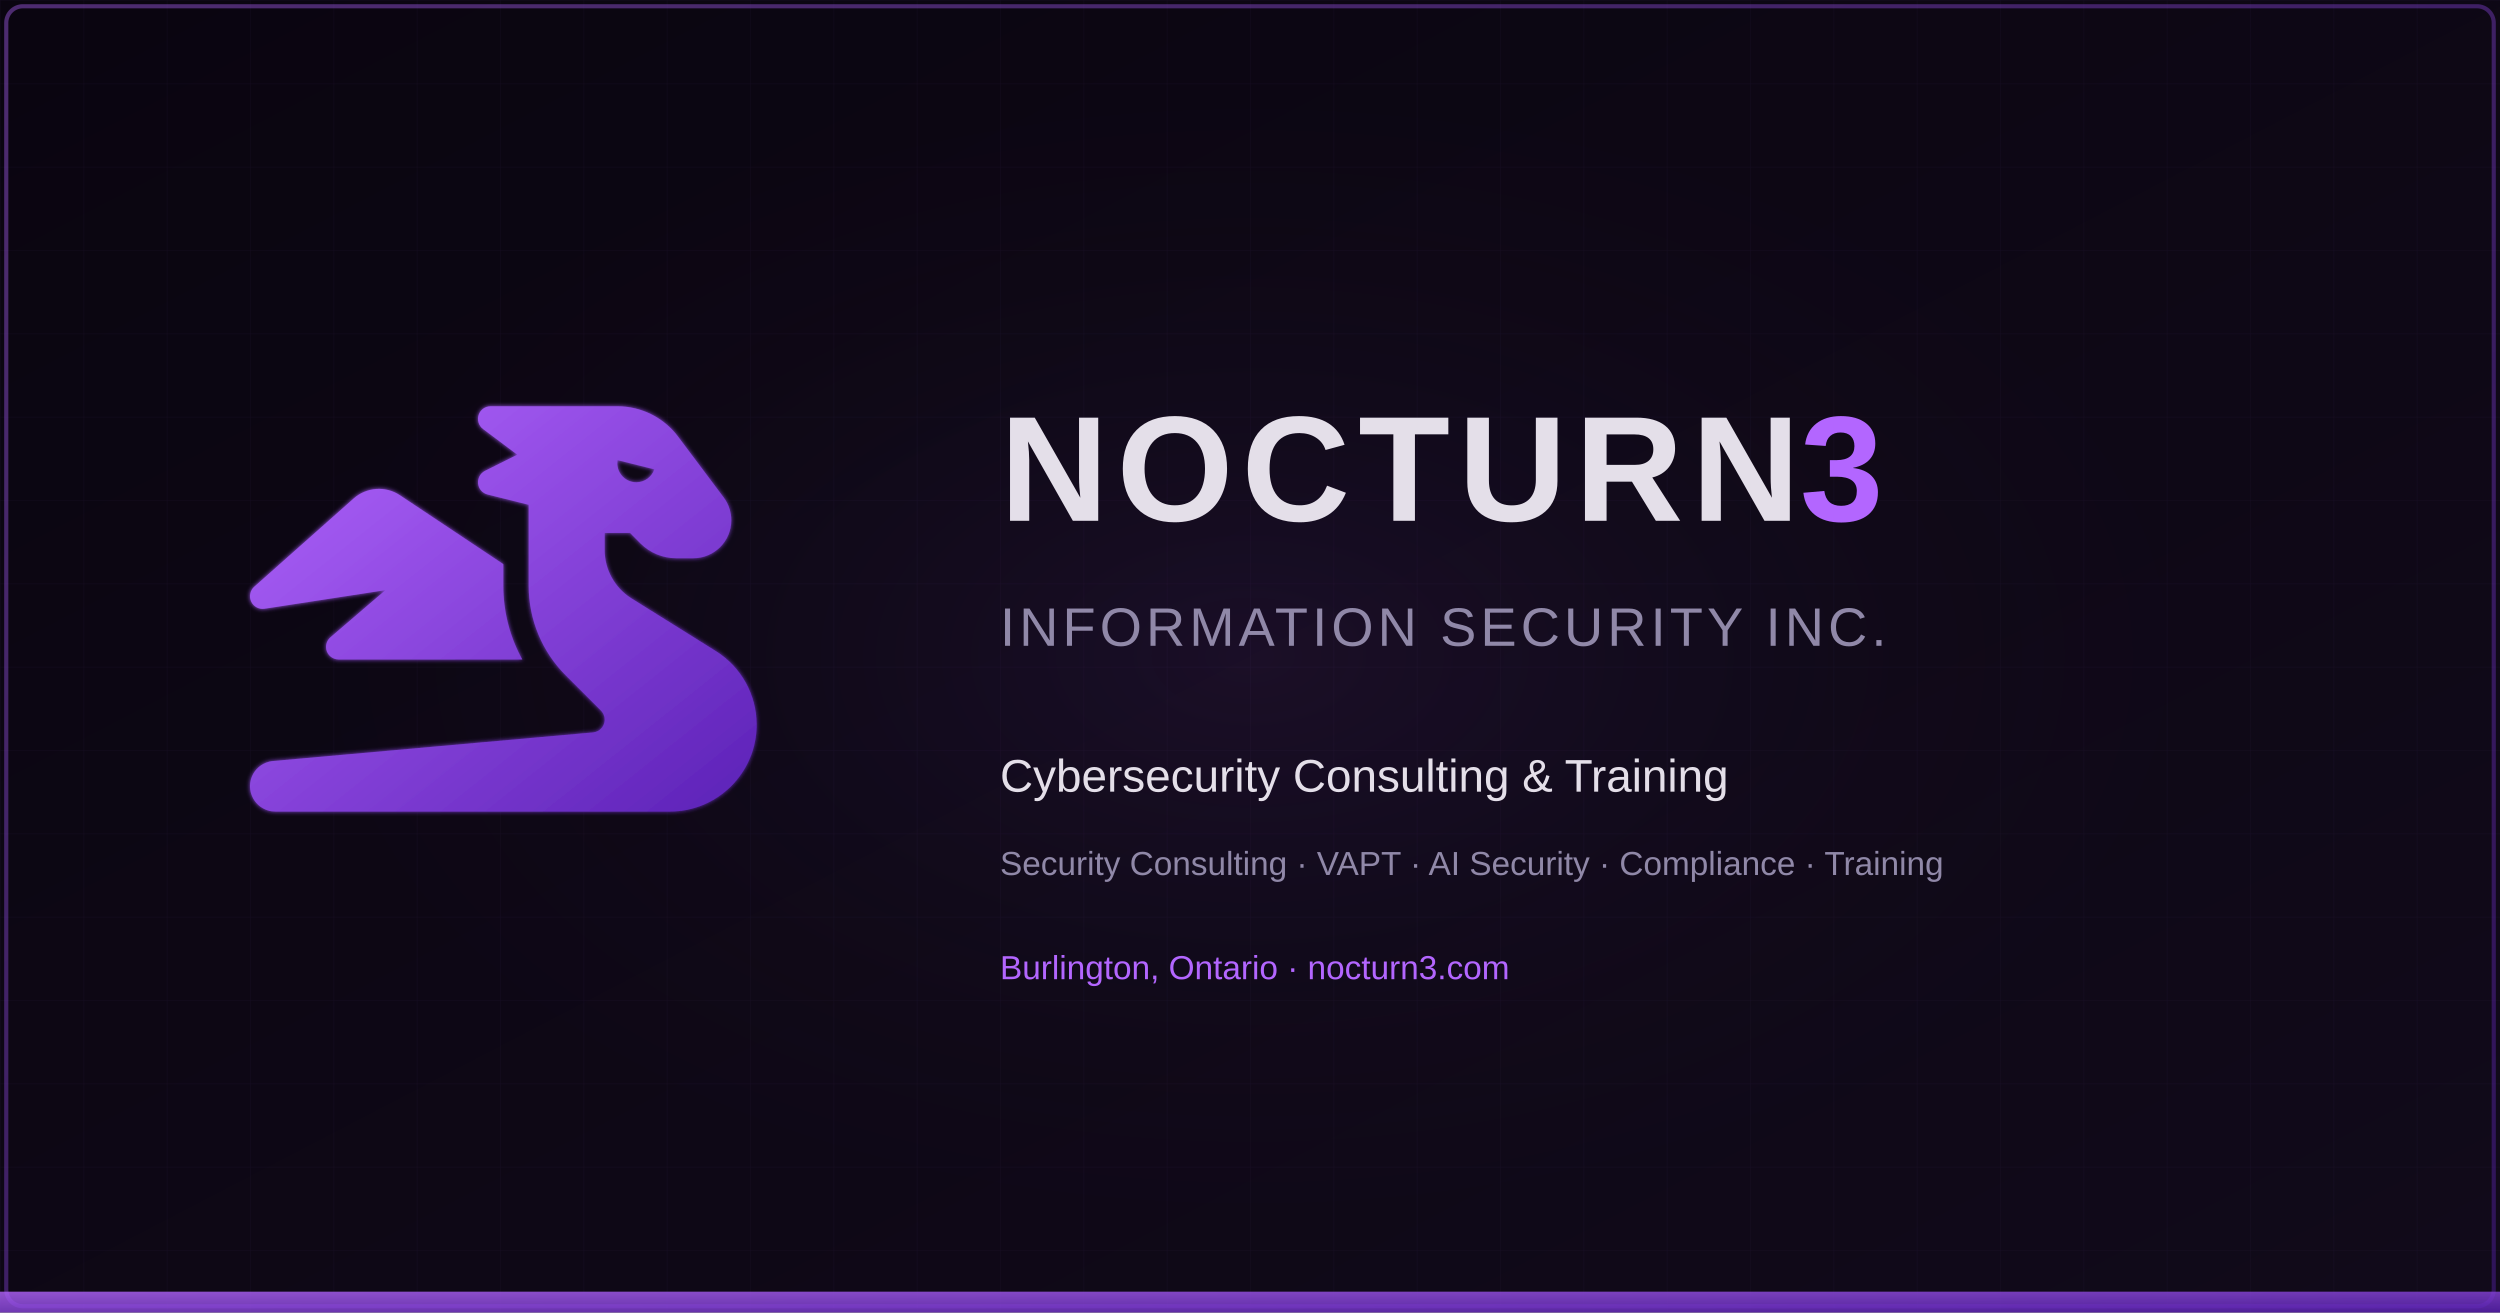
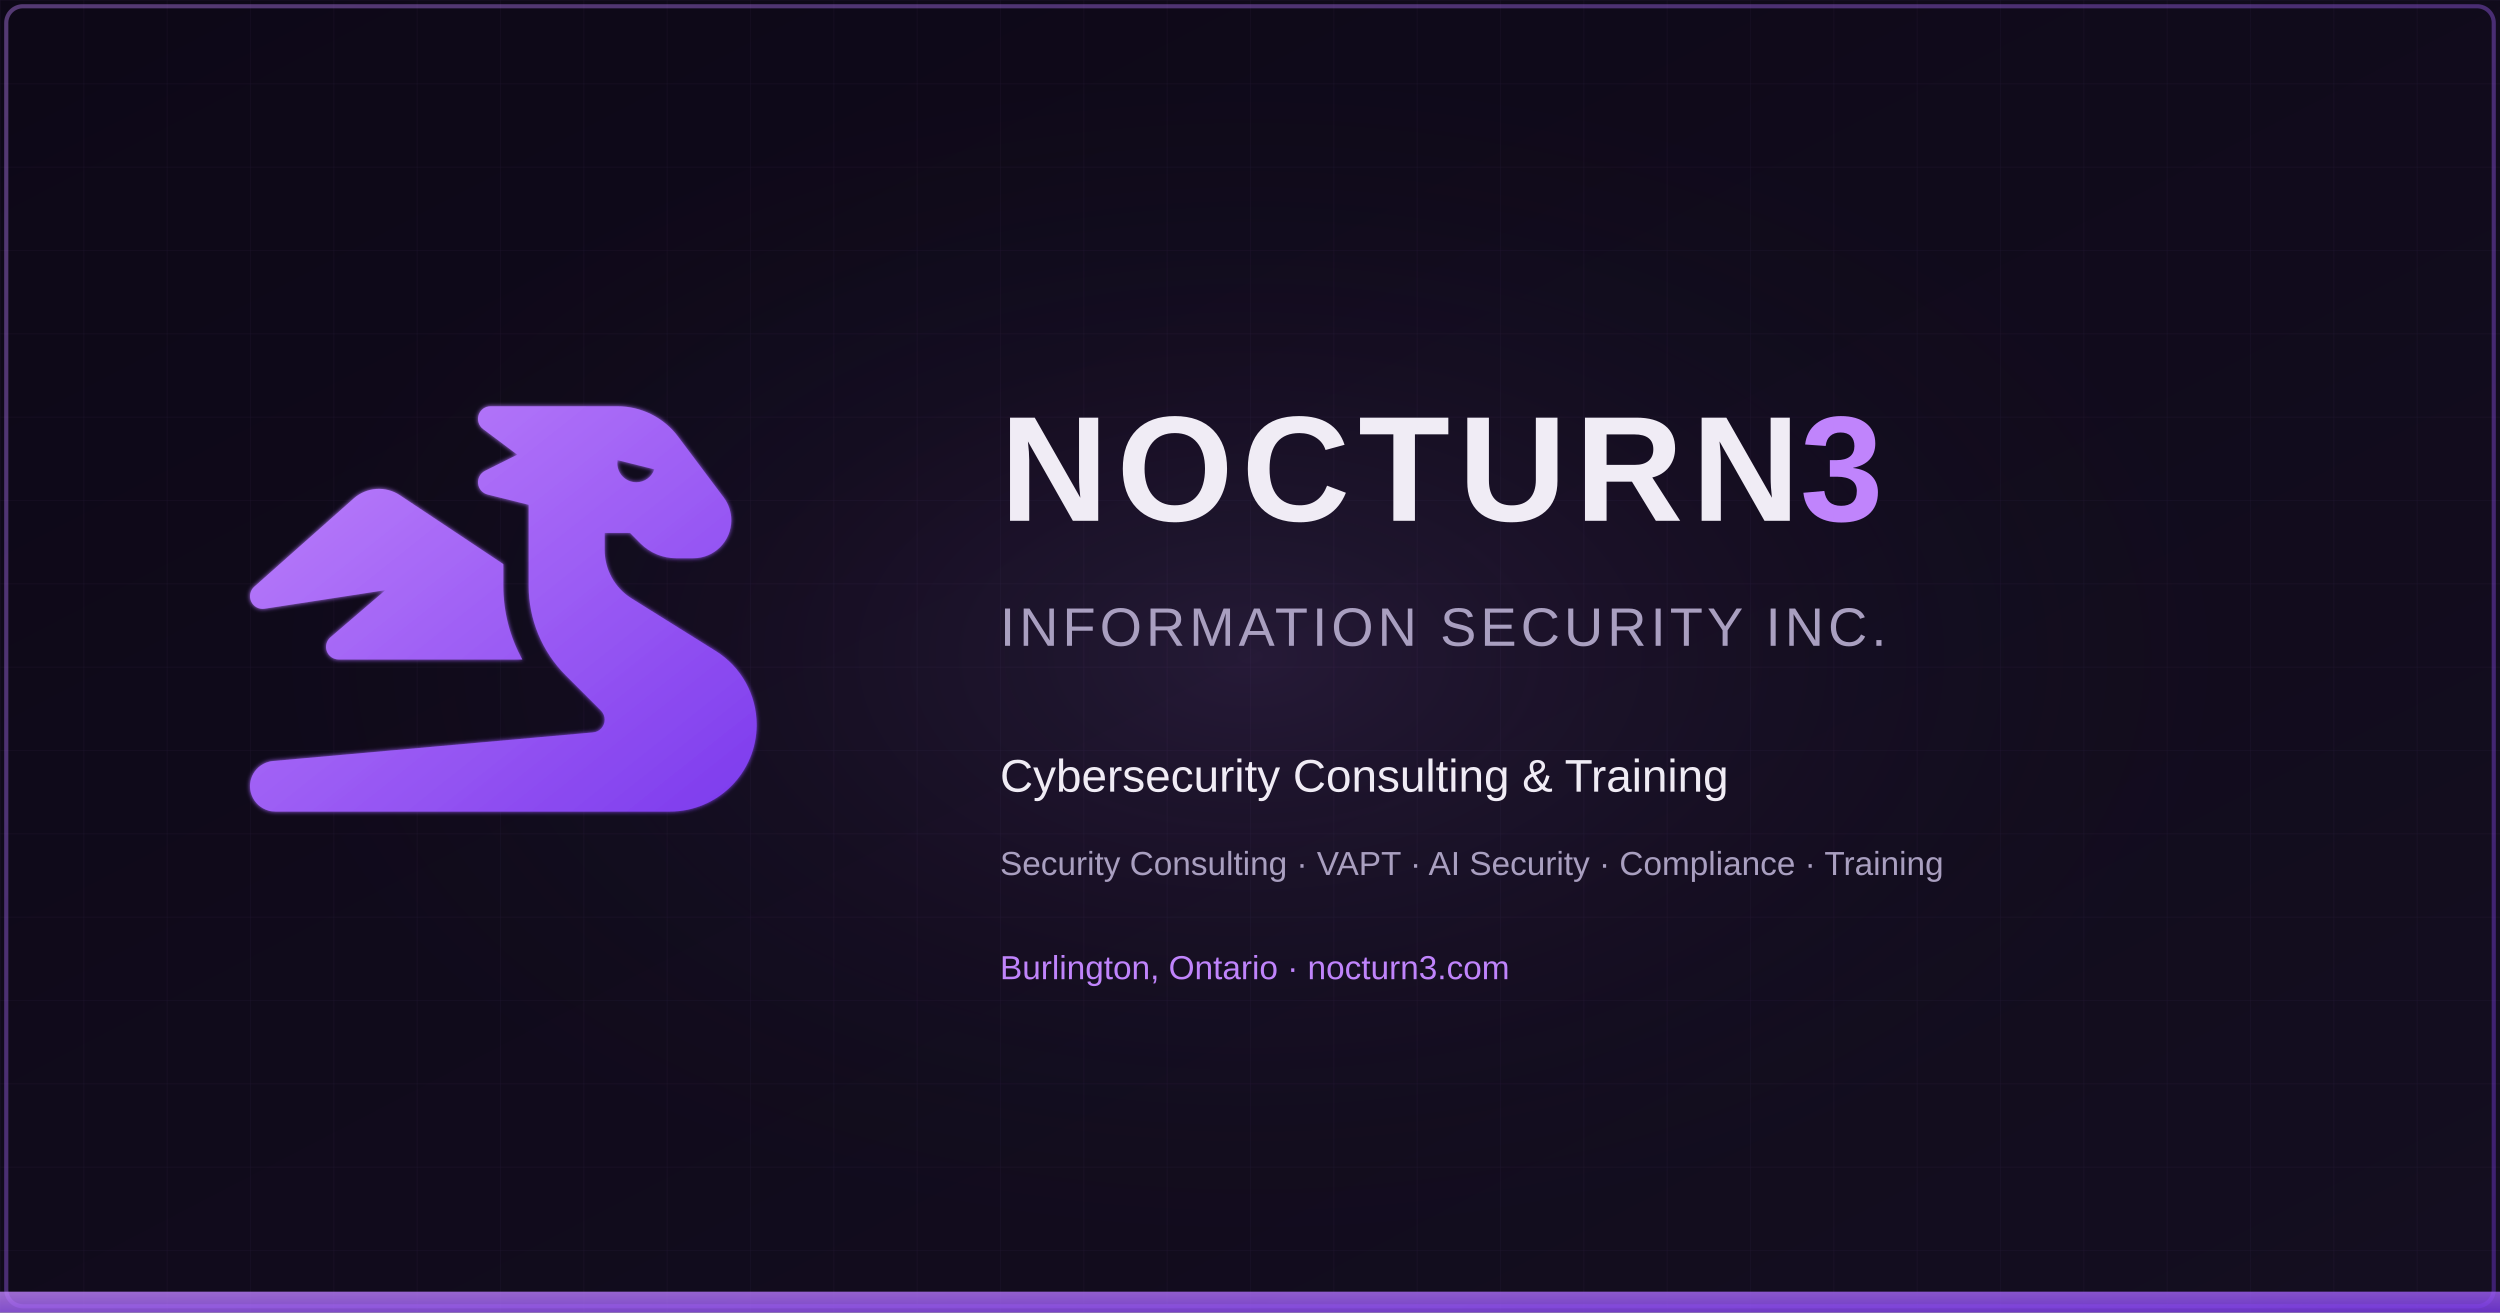
<svg xmlns="http://www.w3.org/2000/svg" viewBox="0 0 1200 630" width="1200" height="630">
  <defs>
    <linearGradient id="bgGrad" x1="0%" y1="0%" x2="100%" y2="100%">
-       <stop offset="0%" style="stop-color:#0a0510;stop-opacity:1" />
-       <stop offset="100%" style="stop-color:#110a1a;stop-opacity:1" />
+       <stop offset="0%" style="stop-color:#0d0817;stop-opacity:1" />
+       <stop offset="100%" style="stop-color:#140e20;stop-opacity:1" />
    </linearGradient>
    <linearGradient id="accentGrad" x1="0%" y1="0%" x2="100%" y2="100%">
-       <stop offset="0%" style="stop-color:#b366ff;stop-opacity:1" />
-       <stop offset="100%" style="stop-color:#5b21b6;stop-opacity:1" />
+       <stop offset="0%" style="stop-color:#c084fc;stop-opacity:1" />
+       <stop offset="100%" style="stop-color:#7c3aed;stop-opacity:1" />
    </linearGradient>
    <radialGradient id="centerGlow" cx="50%" cy="50%" r="50%">
-       <stop offset="0%" style="stop-color:#b366ff;stop-opacity:0.08" />
-       <stop offset="100%" style="stop-color:#0a0510;stop-opacity:0" />
+       <stop offset="0%" style="stop-color:#c084fc;stop-opacity:0.12" />
+       <stop offset="100%" style="stop-color:#0d0817;stop-opacity:0" />
    </radialGradient>
    <filter id="glow">
      <feGaussianBlur stdDeviation="3" result="blur" />
      <feMerge>
        <feMergeNode in="blur" />
        <feMergeNode in="SourceGraphic" />
      </feMerge>
    </filter>
  </defs>
  <rect width="1200" height="630" fill="url(#bgGrad)" />
  <pattern id="grid" width="40" height="40" patternUnits="userSpaceOnUse">
-     <path d="M 40 0 L 0 0 0 40" fill="none" stroke="#b366ff" stroke-width="0.3" opacity="0.08" />
+     <path d="M 40 0 L 0 0 0 40" fill="none" stroke="#c084fc" stroke-width="0.3" opacity="0.1" />
  </pattern>
  <rect width="1200" height="630" fill="url(#grid)" />
  <ellipse cx="600" cy="315" rx="500" ry="300" fill="url(#centerGlow)" />
  <rect x="3" y="3" width="1194" height="624" rx="8" fill="none" stroke="url(#accentGrad)" stroke-width="2" opacity="0.4" />
  <g transform="translate(120, 195) scale(0.38)" filter="url(#glow)">
    <path d="M352 124.5l-51.9-13c-6.5-1.6-11.3-7.1-12-13.8s2.8-13.1 8.7-16.1l40.8-20.4L294.4 28.8c-5.5-4.1-7.8-11.3-5.6-17.9S297.1 0 304 0L416 0l32 0 16 0c30.2 0 58.7 14.2 76.8 38.4l57.6 76.8c6.2 8.3 9.6 18.4 9.6 28.8c0 26.5-21.5 48-48 48l-21.5 0c-17 0-33.3-6.7-45.3-18.7L480 160l-32 0 0 21.5c0 24.8 12.8 47.9 33.8 61.1l106.6 66.6c32.1 20.1 51.6 55.2 51.6 93.1C640 462.9 590.9 512 530.2 512L496 512l-64 0L32.3 512c-3.3 0-6.6-.4-9.6-1.4C13.5 507.8 6 501 2.4 492.1C1 488.7 .2 485.2 0 481.4c-.2-3.7 .3-7.3 1.3-10.7c2.8-9.2 9.6-16.7 18.6-20.4c3-1.2 6.2-2 9.5-2.2L433.3 412c8.3-.7 14.7-7.7 14.7-16.1c0-4.3-1.7-8.4-4.7-11.4l-44.4-44.4c-30-30-46.9-70.7-46.9-113.1l0-45.5 0-57zM512 72.3c0-.1 0-.2 0-.3s0-.2 0-.3l0 .6zm-1.3 7.4L464.3 68.1c-.2 1.3-.3 2.6-.3 3.9c0 13.3 10.7 24 24 24c10.6 0 19.5-6.8 22.7-16.3zM130.9 116.5c16.3-14.5 40.4-16.2 58.5-4.1l130.6 87 0 27.5c0 32.8 8.4 64.8 24 93l-232 0c-6.7 0-12.7-4.2-15-10.4s-.5-13.3 4.6-17.7L171 232.3 18.4 255.8c-7 1.1-13.9-2.6-16.9-9s-1.5-14.1 3.8-18.8L130.9 116.5z" fill="url(#accentGrad)" />
  </g>
-   <text x="480" y="250" font-family="Arial, Helvetica, sans-serif" font-weight="800" font-size="72" fill="#e4dfe9" letter-spacing="4">
-     NOCTURN<tspan fill="#b366ff">3</tspan>
+   <text x="480" y="250" font-family="Arial, Helvetica, sans-serif" font-weight="800" font-size="72" fill="#f0ecf5" letter-spacing="4">
+     NOCTURN<tspan fill="#c084fc">3</tspan>
  </text>
-   <text x="480" y="310" font-family="Arial, Helvetica, sans-serif" font-weight="400" font-size="26" fill="#9088a8" letter-spacing="2">
+   <text x="480" y="310" font-family="Arial, Helvetica, sans-serif" font-weight="400" font-size="26" fill="#a99fc0" letter-spacing="2">
    INFORMATION SECURITY INC.
  </text>
  <line x1="480" y1="340" x2="780" y2="340" stroke="url(#accentGrad)" stroke-width="2" opacity="0.6" />
-   <text x="480" y="380" font-family="Arial, Helvetica, sans-serif" font-weight="300" font-size="22" fill="#e4dfe9">
+   <text x="480" y="380" font-family="Arial, Helvetica, sans-serif" font-weight="300" font-size="22" fill="#f0ecf5">
    Cybersecurity Consulting &amp; Training
  </text>
-   <text x="480" y="420" font-family="Arial, Helvetica, sans-serif" font-weight="400" font-size="16" fill="#9088a8">
+   <text x="480" y="420" font-family="Arial, Helvetica, sans-serif" font-weight="400" font-size="16" fill="#a99fc0">
    Security Consulting  ·  VAPT  ·  AI Security  ·  Compliance  ·  Training
  </text>
-   <text x="480" y="470" font-family="Arial, Helvetica, sans-serif" font-weight="400" font-size="16" fill="#b366ff">
+   <text x="480" y="470" font-family="Arial, Helvetica, sans-serif" font-weight="400" font-size="16" fill="#c084fc">
    Burlington, Ontario  ·  nocturn3.com
  </text>
  <rect x="0" y="620" width="1200" height="10" fill="url(#accentGrad)" opacity="0.8" />
</svg>
